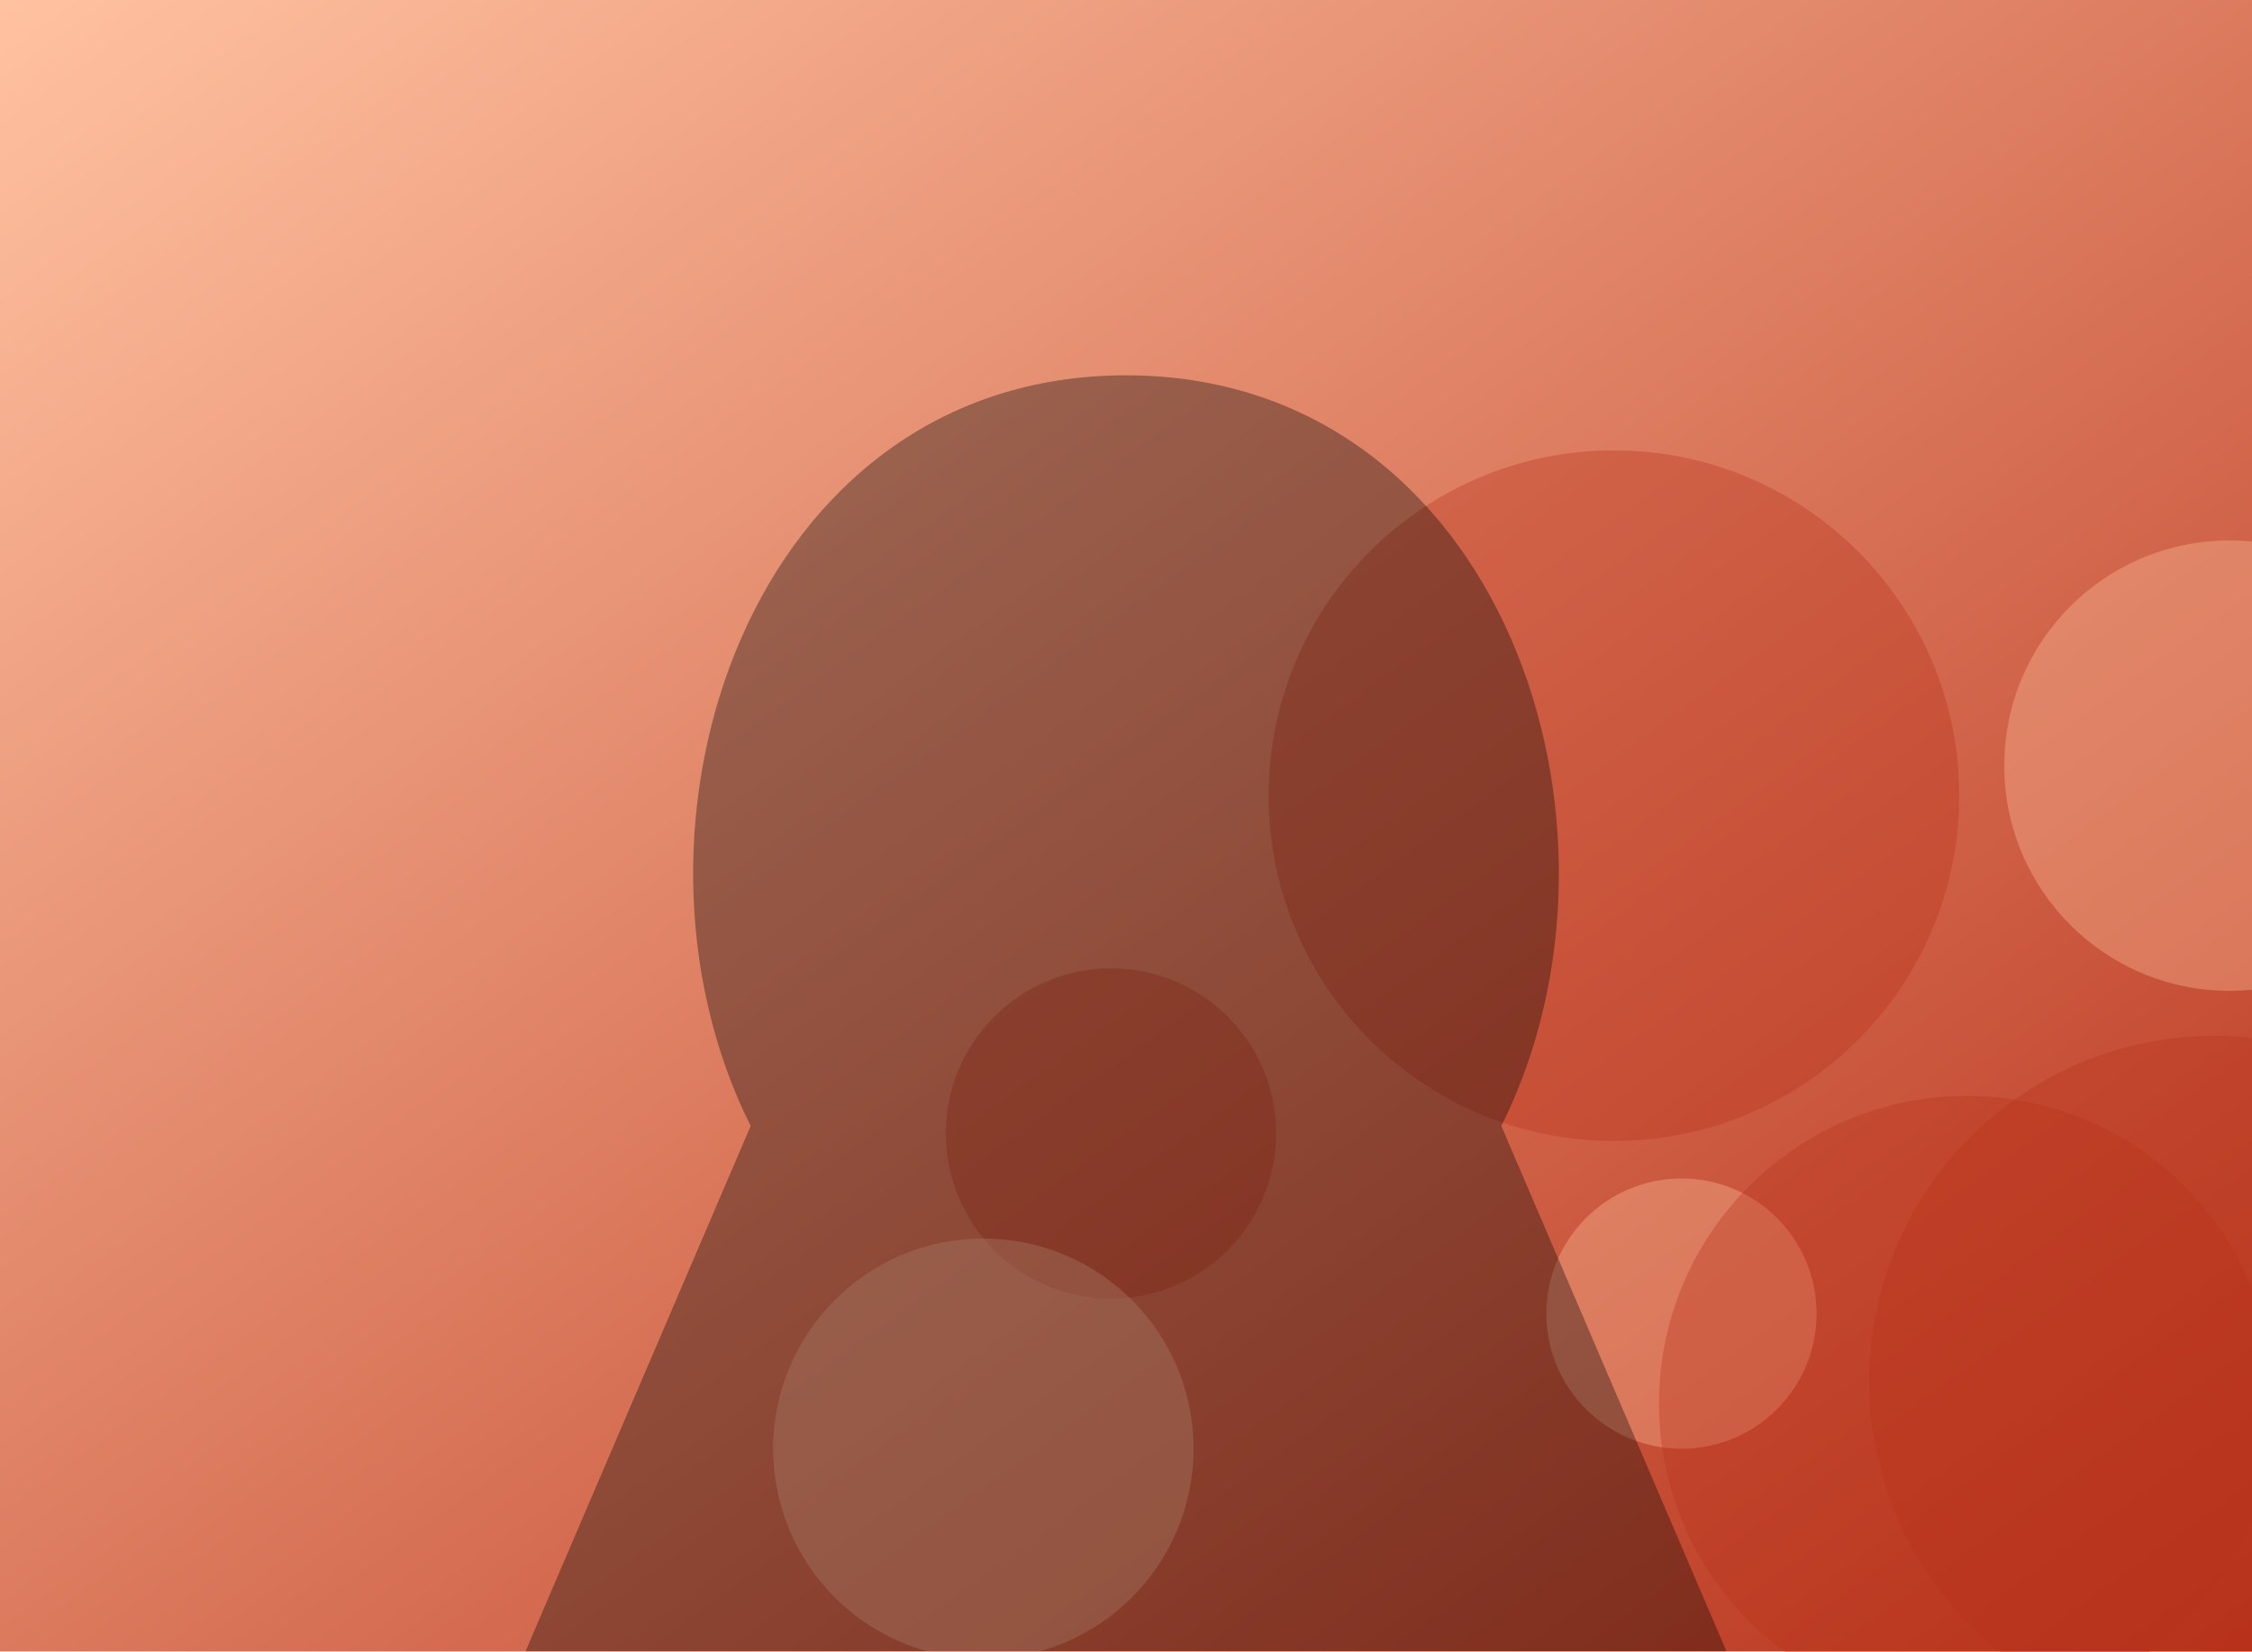
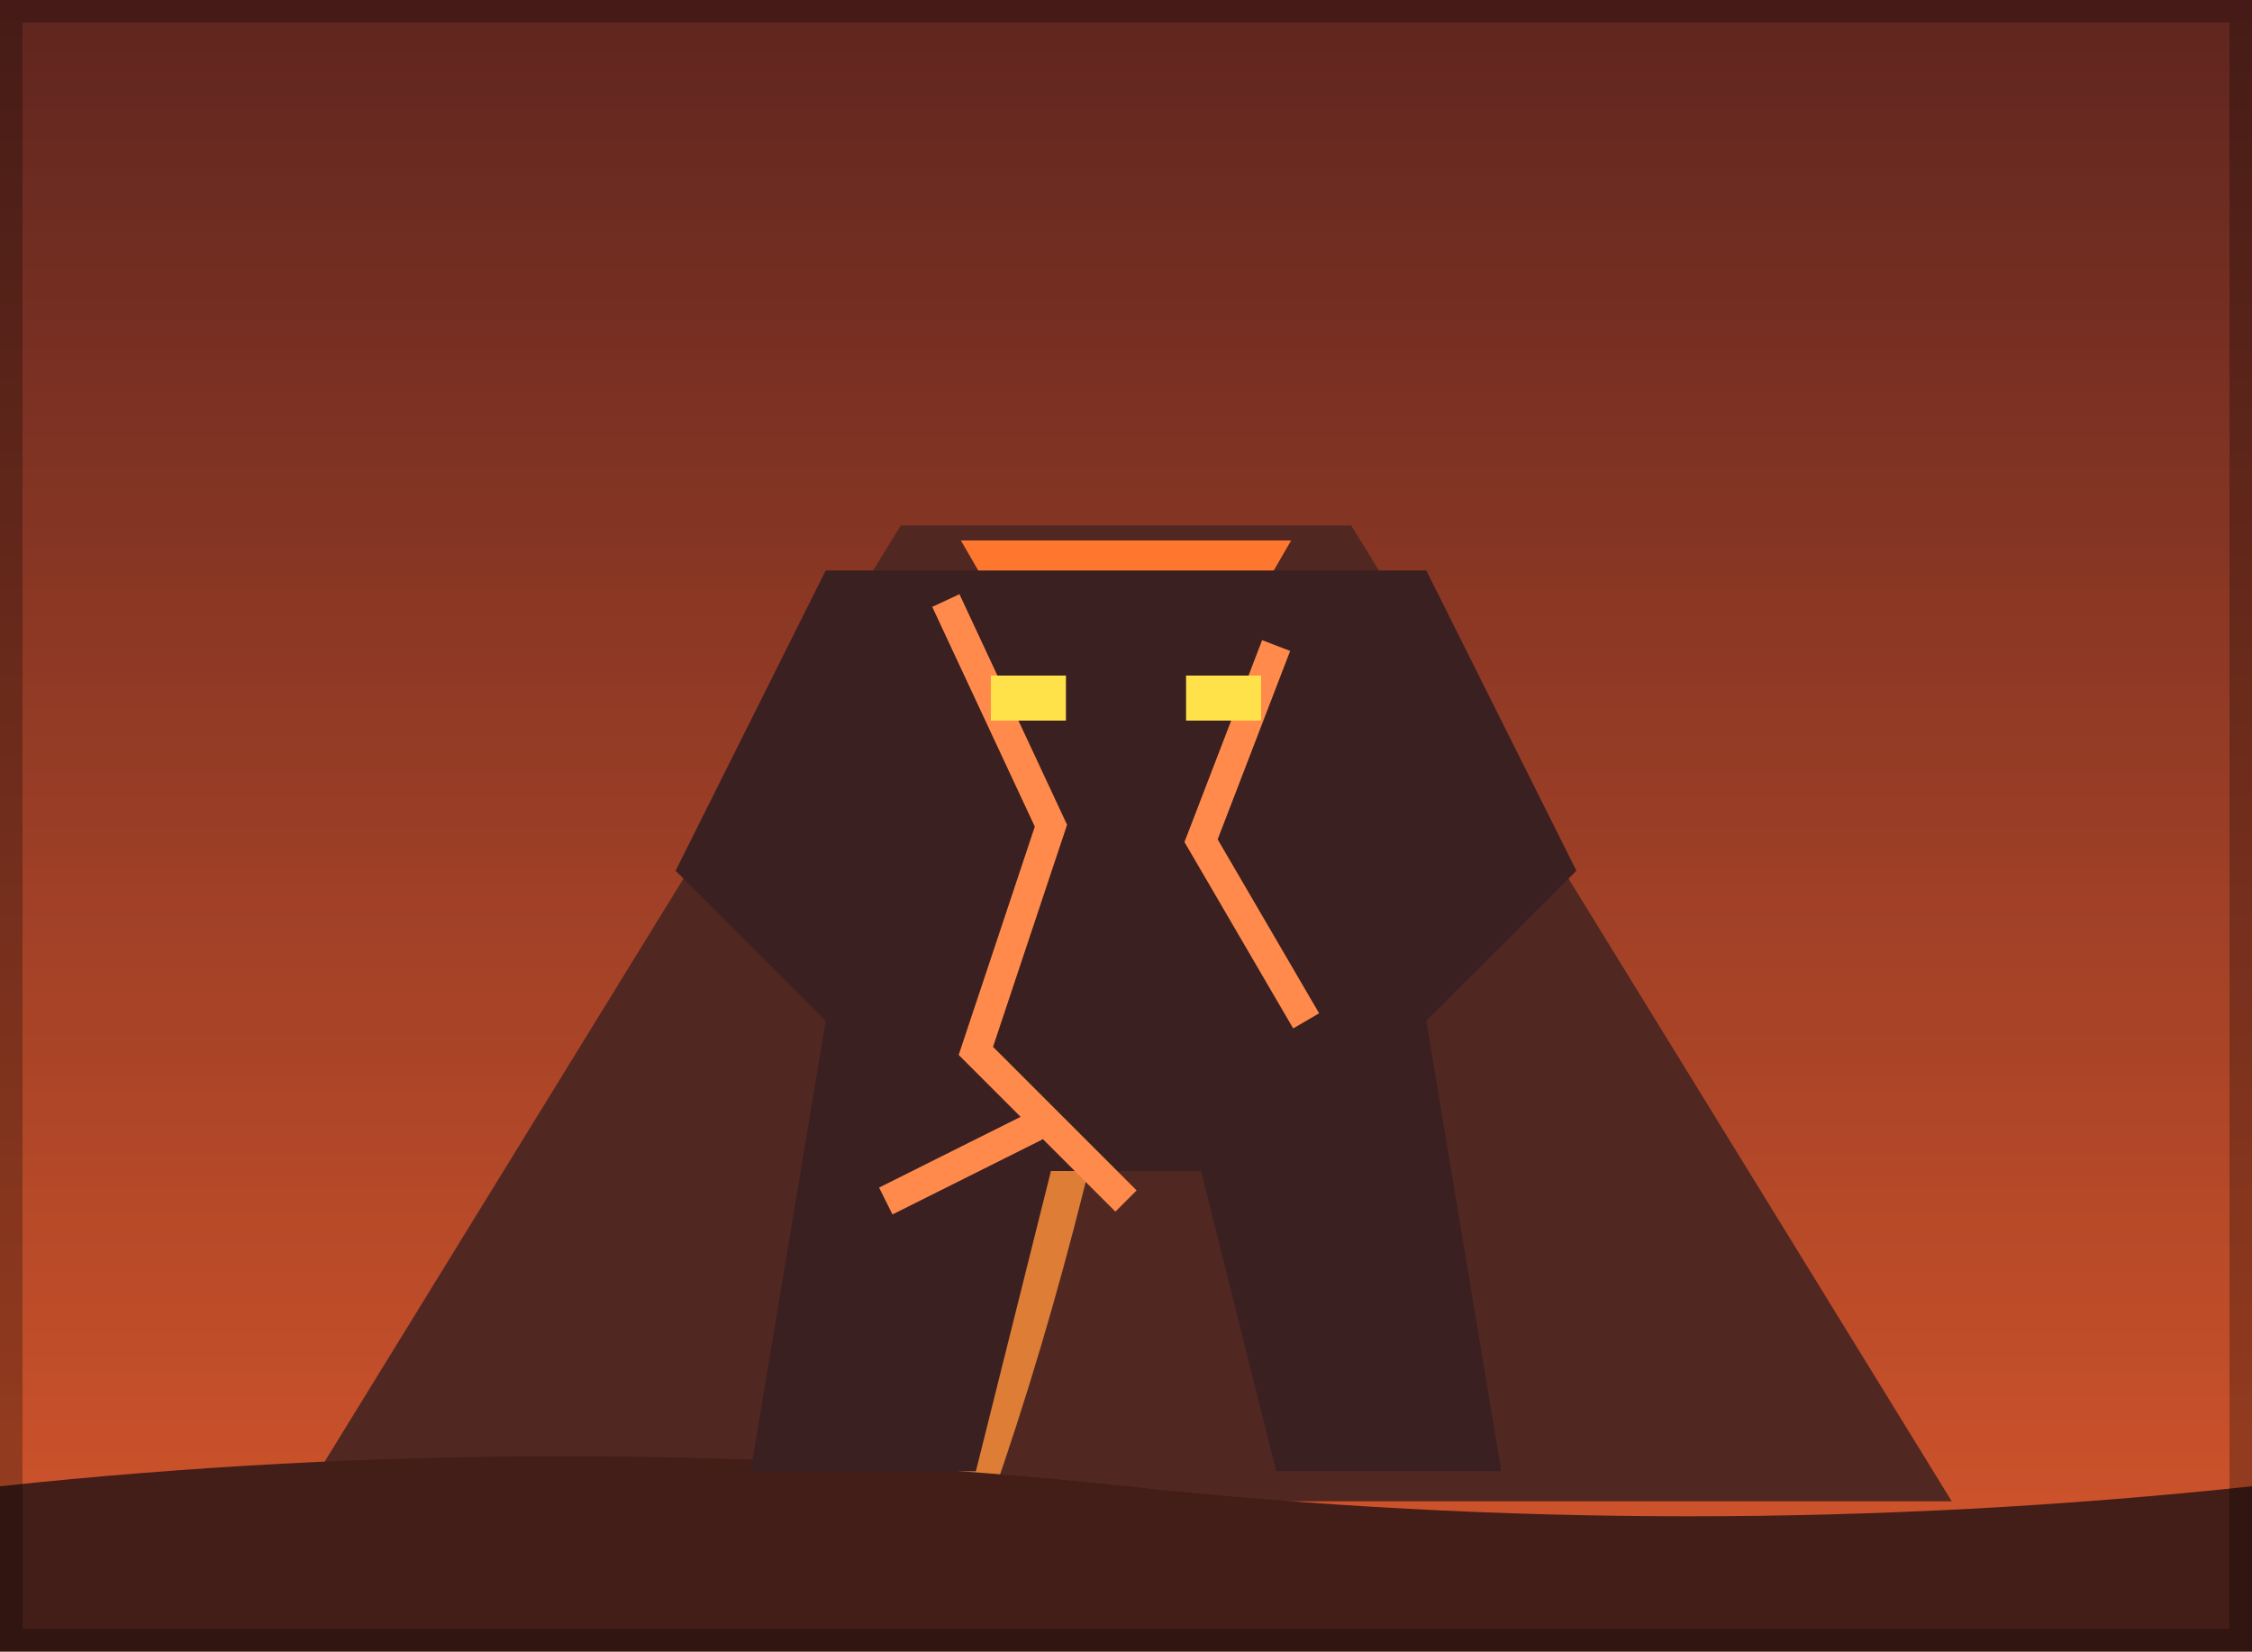
<svg xmlns="http://www.w3.org/2000/svg" viewBox="0 0 300 220">
  <defs>
-     <linearGradient id="g" x1="0" y1="0" x2="1" y2="1">
-       <stop offset="0" stop-color="#ffc2a1" />
-       <stop offset="1" stop-color="#b8321b" />
+     <linearGradient id="s" x1="0" y1="0" x2="0" y2="1">
+       <stop offset="0" stop-color="#4a1e1e" />
+       <stop offset="1" stop-color="#d0552c" />
    </linearGradient>
  </defs>
-   <rect width="300" height="220" fill="url(#g)" />
-   <circle cx="295" cy="184" r="46" fill="#b8321b" opacity="0.35" />
-   <circle cx="297" cy="102" r="30" fill="#ffc2a1" opacity="0.35" />
-   <circle cx="148" cy="151" r="22" fill="#b8321b" opacity="0.35" />
-   <circle cx="224" cy="175" r="18" fill="#ffc2a1" opacity="0.35" />
-   <circle cx="262" cy="187" r="41" fill="#b8321b" opacity="0.35" />
-   <circle cx="131" cy="193" r="28" fill="#ffc2a1" opacity="0.35" />
-   <circle cx="215" cy="106" r="46" fill="#b8321b" opacity="0.35" />
-   <path d="M150 50 C200 50 220 110 200 150 L230 220 L70 220 L100 150 C80 110 100 50 150 50 Z" fill="#0005" />
+   <rect width="300" height="220" fill="url(#s)" />
+   <path d="M40 200 L120 70 L180 70 L260 200Z" fill="#3a2020" />
+   <path d="M128 72 L150 110 L172 72Z" fill="#ff7a2e" />
+   <path d="M150 110 q-10 40 -30 90 h12 q14 -40 22 -88z" fill="#ff9a3e" opacity=".8" />
+   <path d="M0 198 Q75 190 150 198 T300 198 V220 H0Z" fill="#2a1414" />
+   <rect width="300" height="220" fill="#ff5a2a" opacity=".12" />
+   <g>
+     <path d="M100 196 l10 -60 l-20 -20 l20 -40 h80 l20 40 l-20 20 l10 60 h-30 l-10 -40 h-20 l-10 40z" fill="#3a2020" />
+     <path d="M126 80 l14 30 l-10 30 l20 20 M170 86 l-10 26 l14 24 M118 160 l20 -10" stroke="#ff8a4c" stroke-width="4" fill="none" />
+     <rect x="132" y="90" width="10" height="6" fill="#ffe14a" />
+     <rect x="158" y="90" width="10" height="6" fill="#ffe14a" />
+   </g>
+   <rect width="300" height="220" fill="none" stroke="#0004" stroke-width="6" />
</svg>
